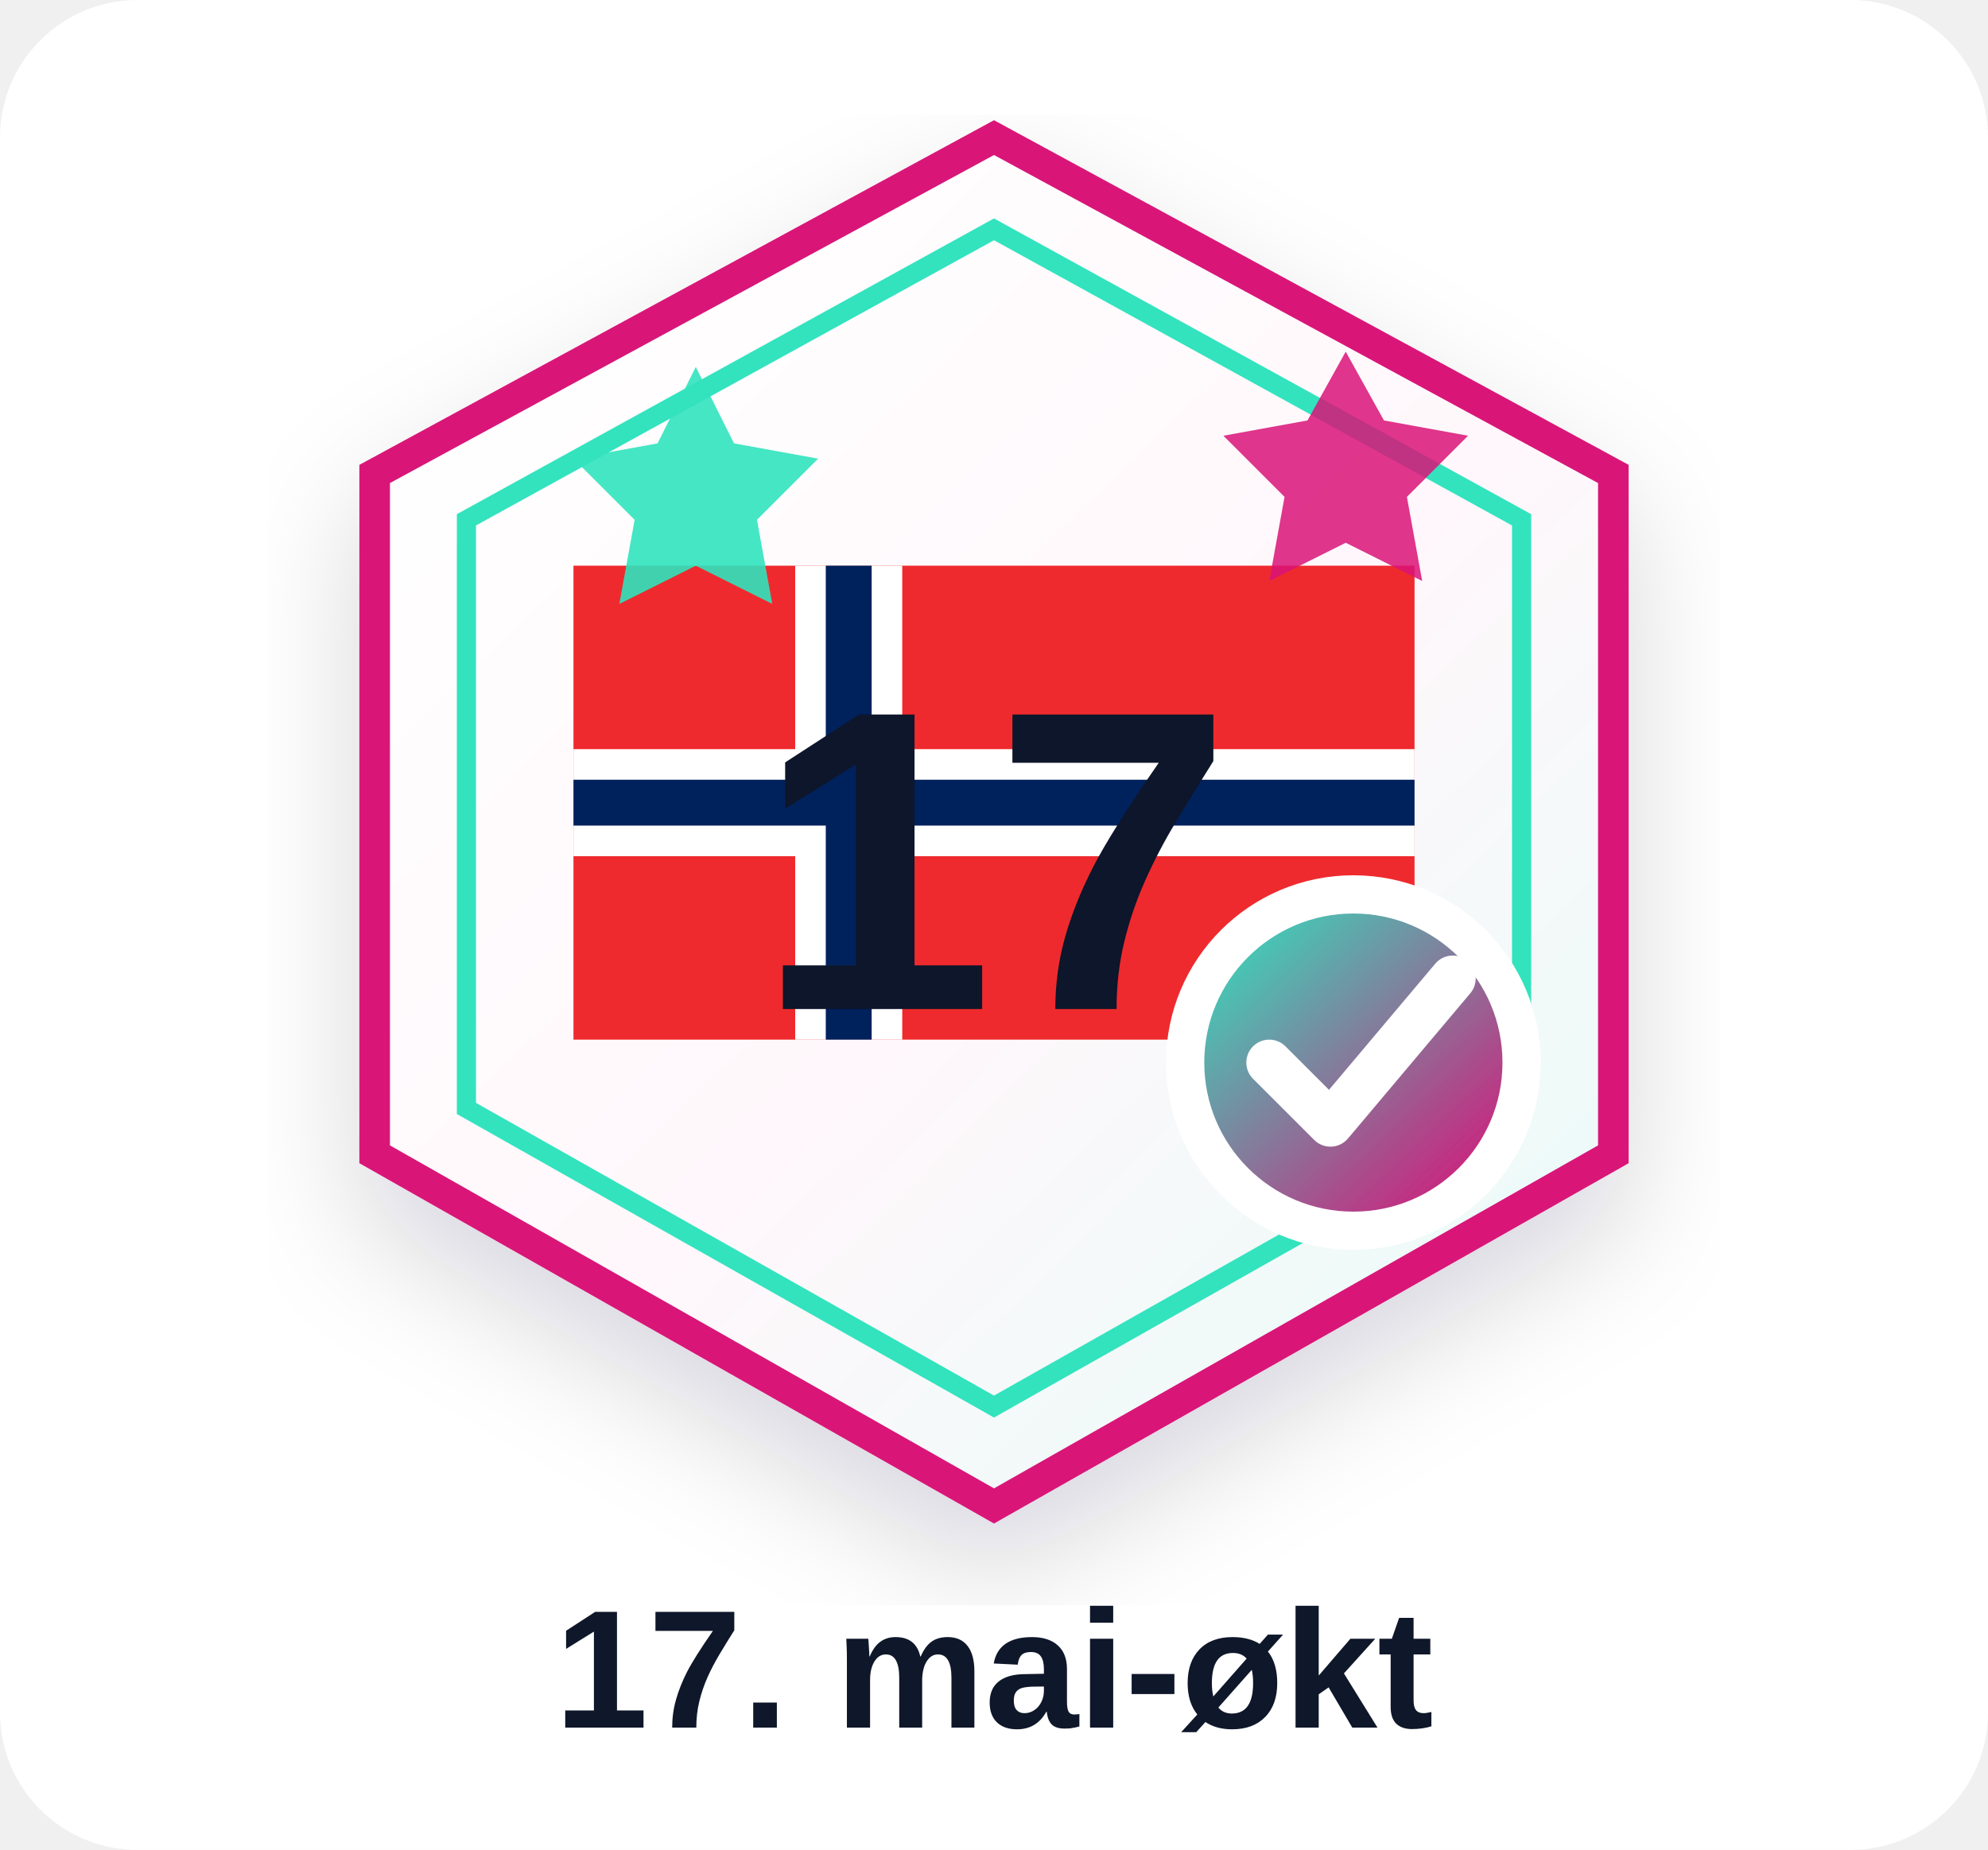
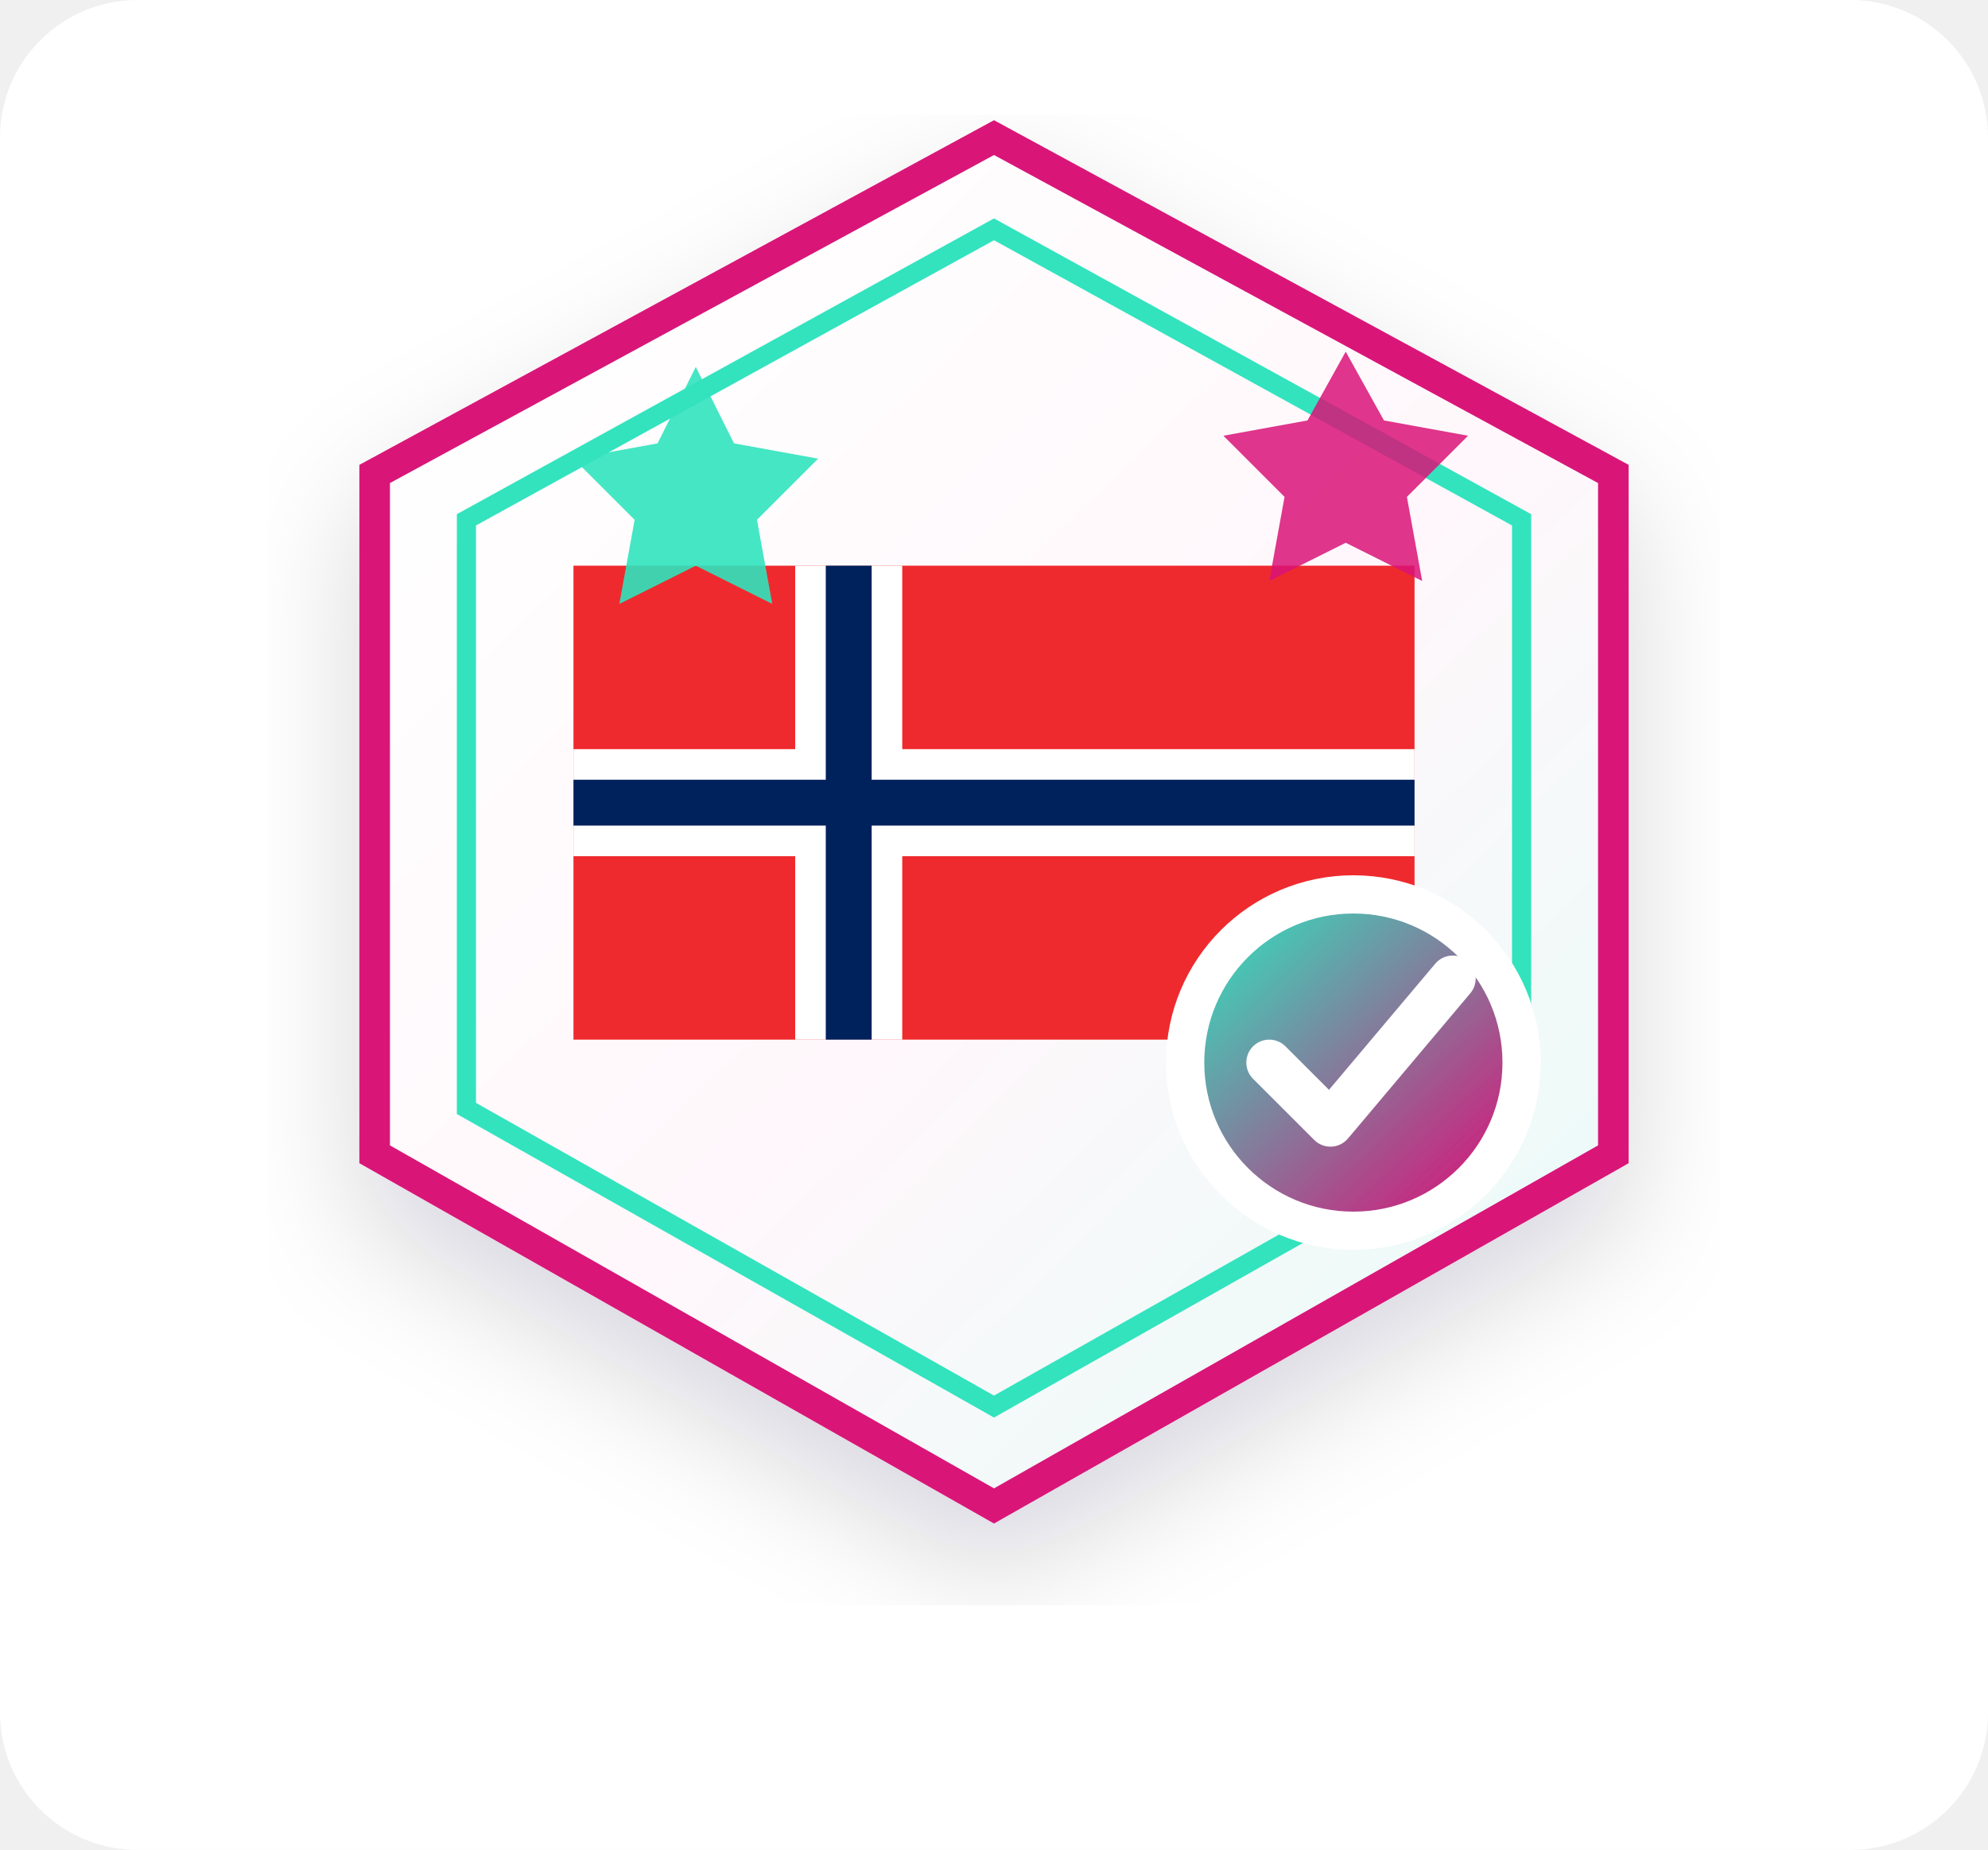
<svg xmlns="http://www.w3.org/2000/svg" width="260" height="242" viewBox="0 0 260 242" fill="none">
  <rect width="260" height="242" rx="18" fill="white" />
  <g filter="url(#shadow)">
    <path d="M130 18L211 62V151L130 197L49 151V62L130 18Z" fill="url(#face)" stroke="#D91278" stroke-width="4" />
    <path d="M130 30L199 68V145L130 184L61 145V68L130 30Z" fill="none" stroke="#30E3BE" stroke-width="2.5" />
    <path d="M75 74H185V136H75V74Z" rx="10" fill="#EF2B2D" />
    <path d="M75 98H185V112H75V98Z" fill="white" />
    <path d="M104 74H118V136H104V74Z" fill="white" />
    <path d="M75 102H185V108H75V102Z" fill="#00205B" />
    <path d="M108 74H114V136H108V74Z" fill="#00205B" />
    <circle cx="177" cy="139" r="22" fill="url(#pink)" stroke="white" stroke-width="5" />
    <path d="M166 139L174 147L190 128" stroke="white" stroke-width="6" stroke-linecap="round" stroke-linejoin="round" />
    <path d="M91 48L96 58L107 60L99 68L101 79L91 74L81 79L83 68L75 60L86 58L91 48Z" fill="#30E3BE" opacity="0.9" />
    <path d="M176 46L181 55L192 57L184 65L186 76L176 71L166 76L168 65L160 57L171 55L176 46Z" fill="#D91278" opacity="0.85" />
-     <text x="130" y="132" text-anchor="middle" font-family="Arial, sans-serif" font-size="56" font-weight="900" fill="#0F172A">17</text>
  </g>
-   <text x="130" y="226" text-anchor="middle" font-family="Arial, sans-serif" font-size="22" font-weight="800" fill="#0F172A">17. mai-økt</text>
  <defs>
    <linearGradient id="face" x1="63" y1="40" x2="198" y2="180" gradientUnits="userSpaceOnUse">
      <stop stop-color="#FFFFFF" />
      <stop offset="0.55" stop-color="#FFF7FB" />
      <stop offset="1" stop-color="#EAFBF8" />
    </linearGradient>
    <linearGradient id="pink" x1="158" y1="119" x2="195" y2="158" gradientUnits="userSpaceOnUse">
      <stop stop-color="#30E3BE" />
      <stop offset="1" stop-color="#D91278" />
    </linearGradient>
    <filter id="shadow" x="35" y="8" width="190" height="202" filterUnits="userSpaceOnUse" color-interpolation-filters="sRGB">
      <feDropShadow dx="0" dy="7" stdDeviation="8" flood-color="#0F172A" flood-opacity="0.16" />
    </filter>
  </defs>
</svg>
